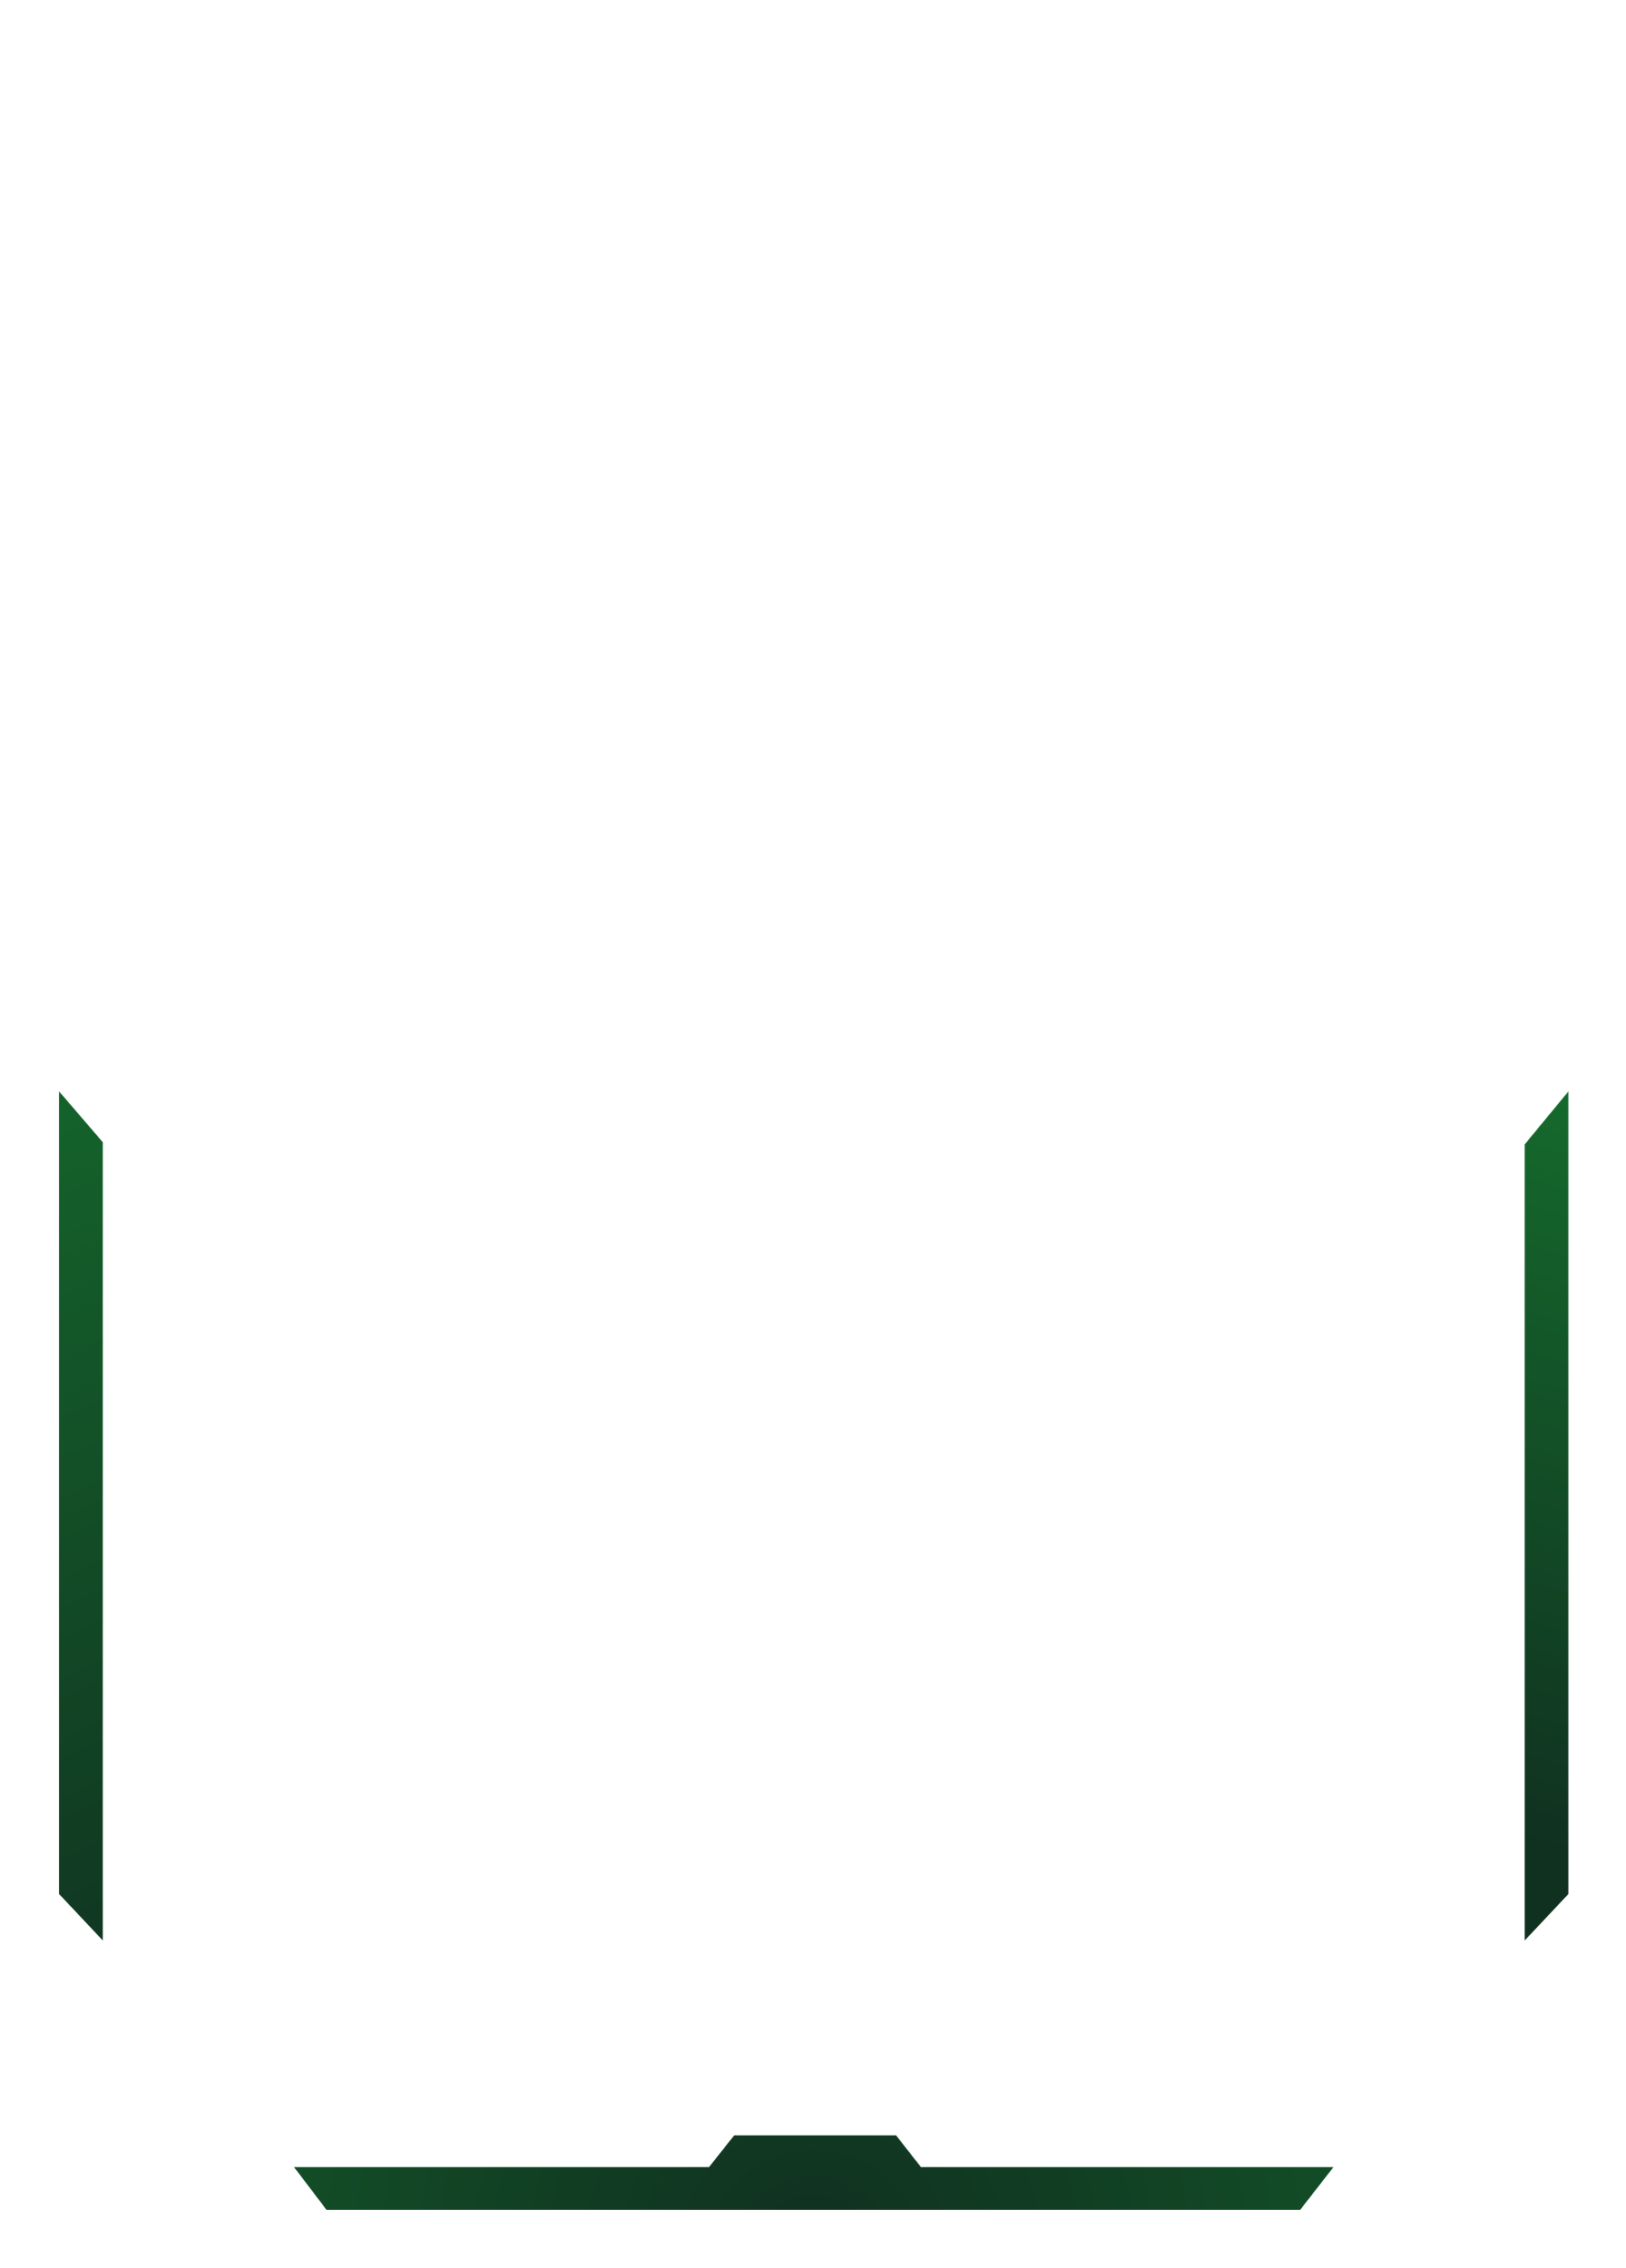
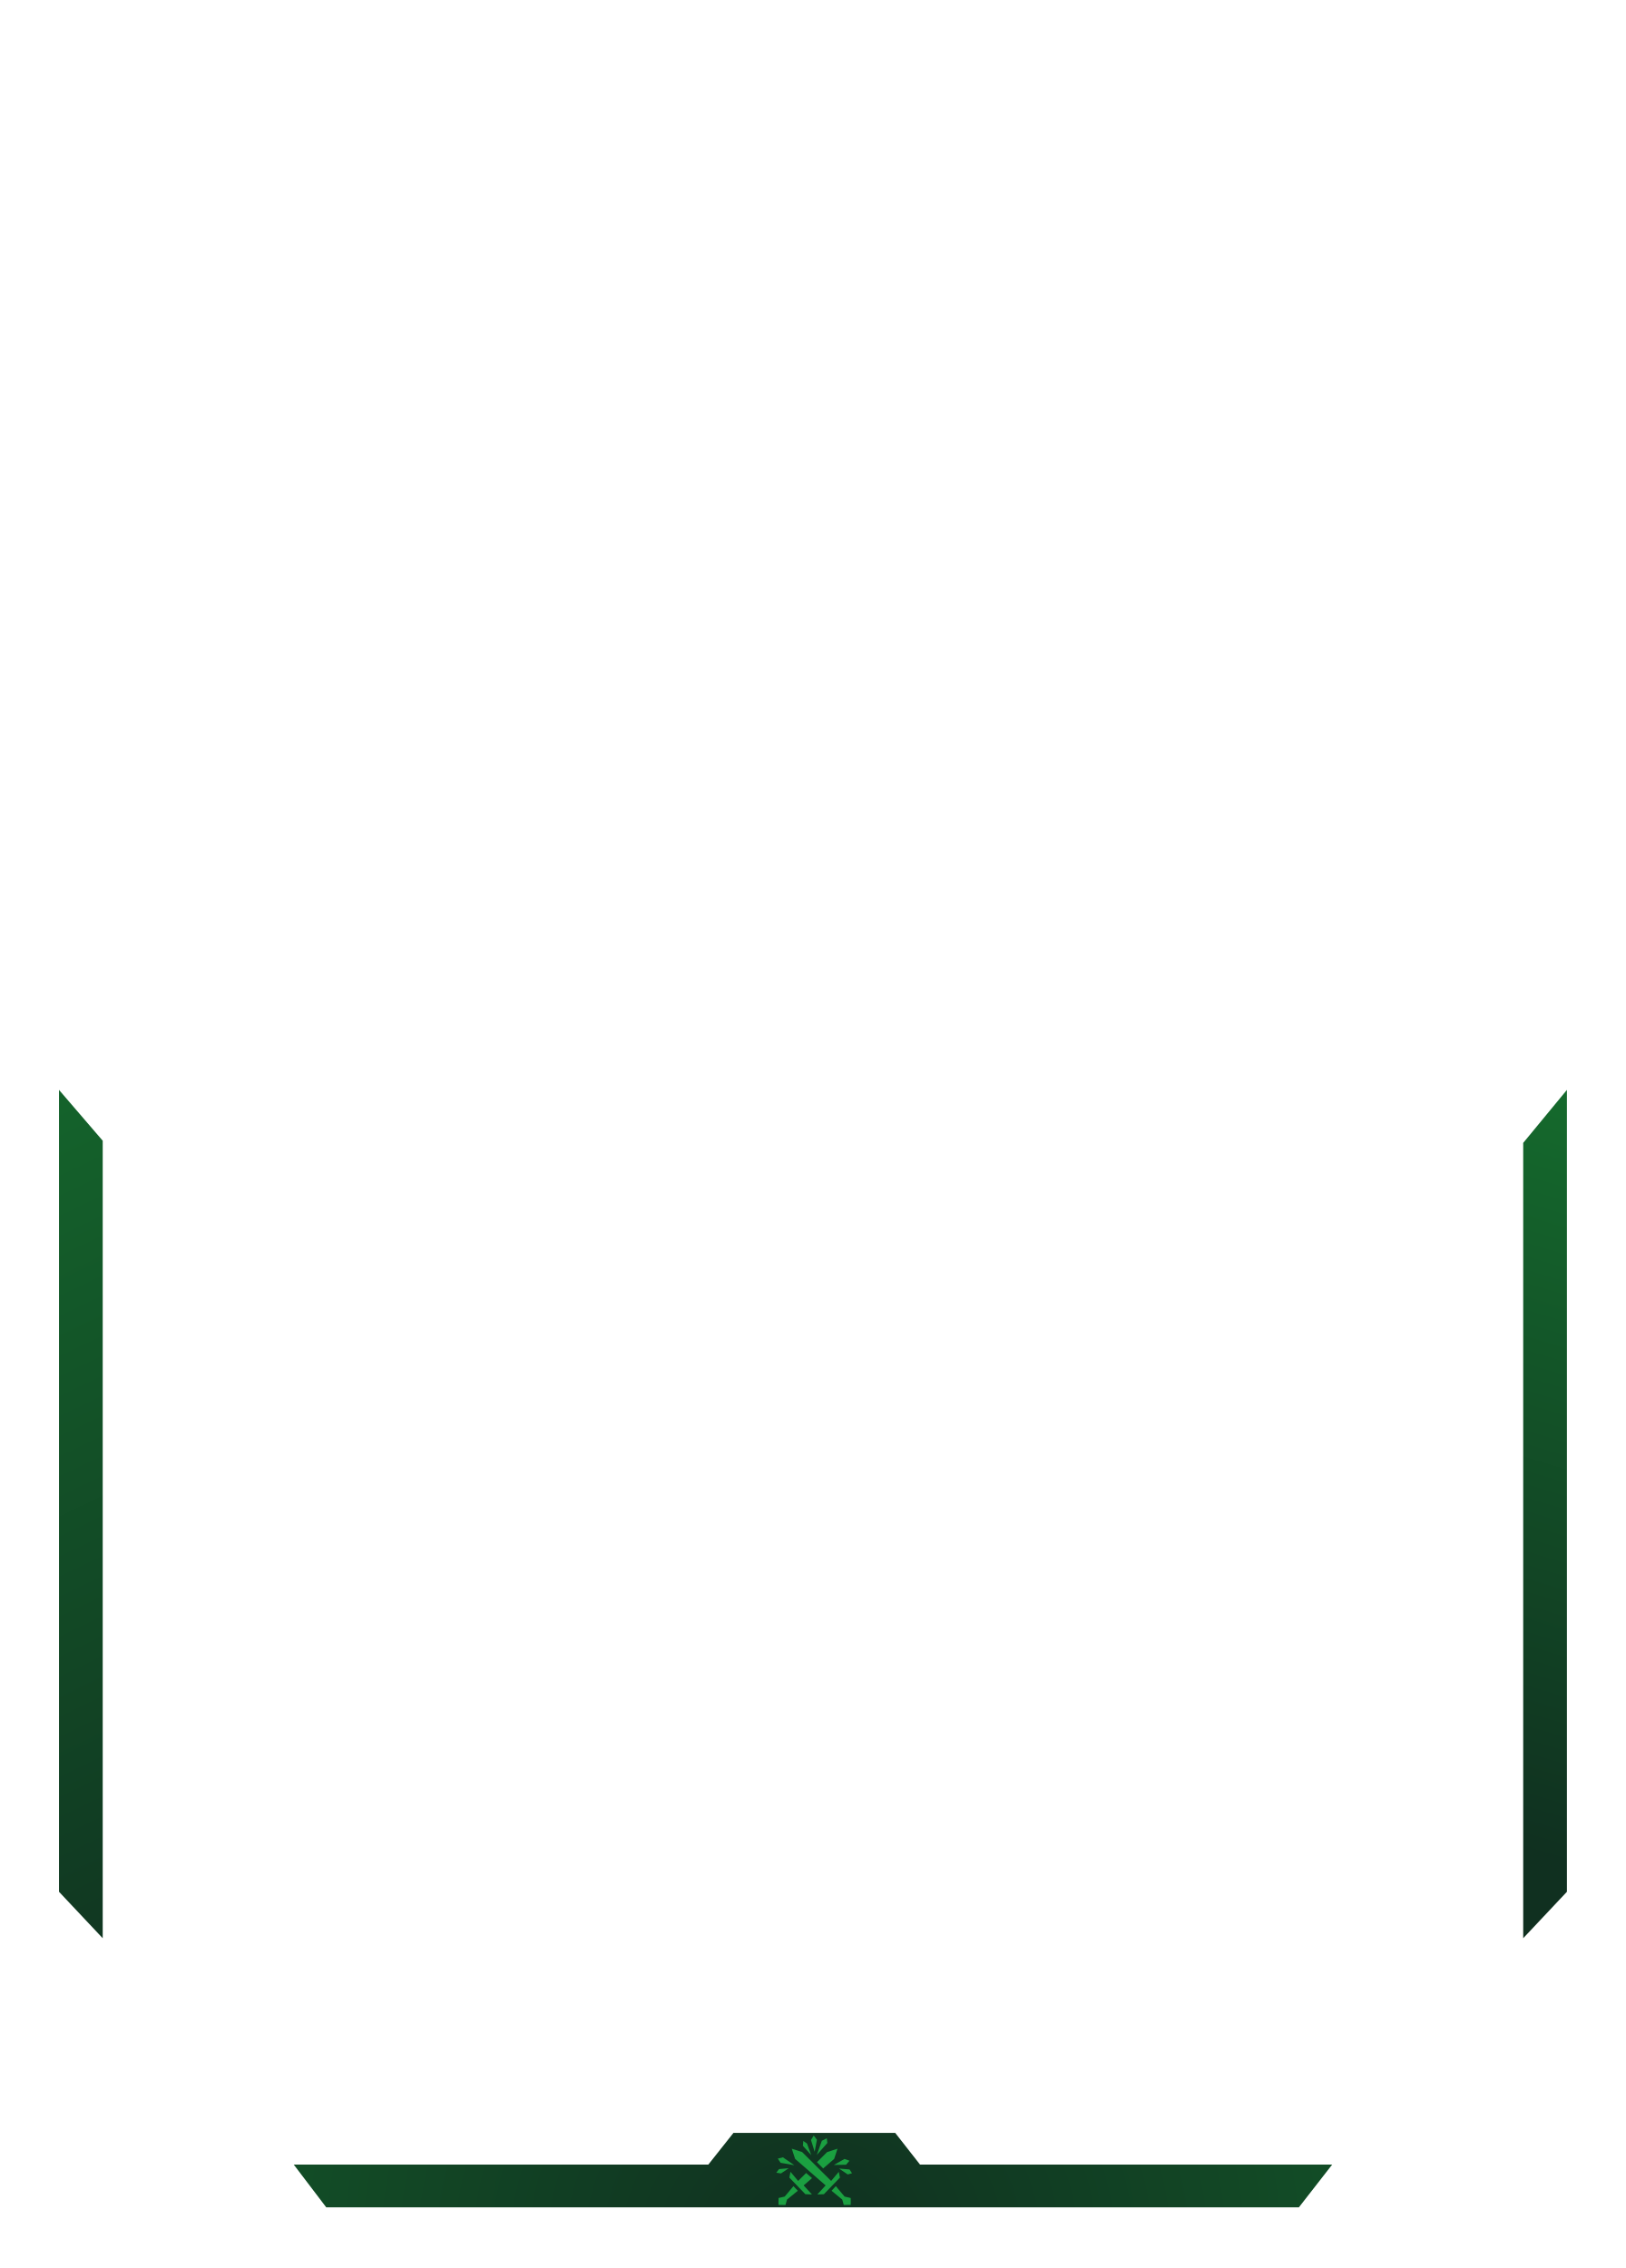
- <svg xmlns="http://www.w3.org/2000/svg" viewBox="0 0 743 1037" width="743" height="1037">
+ <svg xmlns="http://www.w3.org/2000/svg" viewBox="0 0 744 1038" width="744" height="1038">
  <defs>
-     <linearGradient id="3616738021545657119" x1="679.139" y1="867.405" x2="779.923" y2="535.946" gradientTransform="matrix(0.05,0,0,0.002575594,-36.65,-1.377943)">
+     <linearGradient id="13016356689870555921" x1="679.139" y1="867.405" x2="779.923" y2="535.946" gradientTransform="matrix(0.05,0,0,0.002575594,-36.65,-1.377943)">
      <stop stop-color="#103020" />
      <stop offset="1" stop-color="#156b2d" />
    </linearGradient>
-     <linearGradient id="4305826025121507650" x1="155.019" y1="956.488" x2="-56.244" y2="517.223" gradientTransform="matrix(0.05,0,0,0.002575594,-3.15,-1.377943)">
+     <linearGradient id="9775212167545680604" x1="155.019" y1="956.488" x2="-56.244" y2="517.223" gradientTransform="matrix(0.05,0,0,0.002575594,-3.15,-1.377943)">
      <stop stop-color="#103020" />
      <stop offset="1" stop-color="#156b2d" />
    </linearGradient>
-     <radialGradient id="16773469558704174840" cx="407.901" cy="1068.761" r="496.7" gradientTransform="matrix(0.002104452,0,0,0.02934247,-0.3586197,-29.70501)">
+     <radialGradient id="7713798654435991729" cx="407.901" cy="1068.761" r="496.7" gradientTransform="matrix(0.002104452,0,0,0.02934247,-0.3586197,-29.70501)">
      <stop stop-color="#103020" />
      <stop offset="1" stop-color="#156b2d" />
    </radialGradient>
  </defs>
  <g>
    <g>
      <g>
-         <g transform="matrix(1,0,0,1,-36,-36)">
-           <path d="M753,535 L753,902 C753,902 733,923.26 733,923.26 C733,923.26 733,559.26 733,559.26 L753,535 Z" fill="url('#3616738021545657119')" />
-         </g>
-         <g transform="matrix(1,0,0,1,-36,-36)">
-           <path d="M63,535 C63,535 63,902 63,902 C63,902 83,923.26 83,923.26 C83,923.26 83,558.265 83,558.265 L63,535 Z" fill="url('#4305826025121507650')" />
-         </g>
-         <g transform="matrix(1,0,0,1,-36,-36)">
-           <path d="M360.124,1026.857 C360.124,1026.857 170.41,1026.857 170.41,1026.857 C170.41,1026.857 185.29,1046.436 185.29,1046.436 C185.29,1046.436 630.35,1046.436 630.35,1046.436 C630.35,1046.436 645.593,1026.857 645.593,1026.857 C645.593,1026.857 456.996,1026.857 456.996,1026.857 C456.996,1026.857 445.64,1012.356 445.64,1012.356 C445.64,1012.356 371.619,1012.356 371.619,1012.356 C371.619,1012.356 360.124,1026.857 360.124,1026.857 Z" fill="url('#16773469558704174840')" />
+         <g>
+           <g transform="matrix(1,0,0,1,-36,-36.18925)">
+             <path d="M753,535 L753,902 C753,902 733,923.26 733,923.26 C733,923.26 733,559.26 733,559.26 L753,535 Z" fill="url('#13016356689870555921')" />
+           </g>
+           <g transform="matrix(1,0,0,1,-36,-36.18925)">
+             <path d="M63,535 C63,535 63,902 63,902 C63,902 83,923.26 83,923.26 C83,923.26 83,558.265 83,558.265 L63,535 Z" fill="url('#9775212167545680604')" />
+           </g>
+           <g transform="matrix(1,0,0,1,-36,-36.18925)">
+             <path d="M360.124,1026.857 C360.124,1026.857 170.41,1026.857 170.41,1026.857 C170.41,1026.857 185.29,1046.436 185.29,1046.436 C185.29,1046.436 630.35,1046.436 630.35,1046.436 C630.35,1046.436 645.593,1026.857 645.593,1026.857 C645.593,1026.857 456.996,1026.857 456.996,1026.857 C456.996,1026.857 445.64,1012.356 445.64,1012.356 C445.64,1012.356 371.619,1012.356 371.619,1012.356 C371.619,1012.356 360.124,1026.857 360.124,1026.857 Z" fill="url('#7713798654435991729')" />
+           </g>
+           <g transform="matrix(1,0,0,1,-36,-36.18925)">
+             <g transform="matrix(0.07202418,0,0,0.07202418,373.6996,986.4033)">
+               <g>
+                 <g>
+                   <g>
+                     <g>
+                       <g>
+                         <path d="M566.233,482.125 C566.233,482.125 632.194,460.761 632.194,460.761 C632.194,460.761 611.097,525.387 611.097,525.387 C611.097,525.387 541.135,586.18 541.135,586.18 C541.135,586.18 501.629,546.509 501.629,546.509 C501.629,546.509 566.233,482.125 566.233,482.125 C566.233,482.125 566.233,482.125 566.233,482.125 Z" fill="#1aa040" />
+                       </g>
+                     </g>
+                   </g>
+                   <g>
+                     <g>
+                       <g>
+                         <path d="M382.091,665.64 C382.091,665.64 333.504,607.693 333.504,607.693 C333.504,607.693 326.254,644.299 326.254,644.299 C326.254,644.299 428.131,749.886 428.131,749.886 C428.131,749.886 469.825,751.651 469.825,751.651 C469.825,751.651 417.091,693.966 417.091,693.966 C417.091,693.966 470.456,647.596 470.456,647.596 C470.456,647.596 432.645,615.258 432.645,615.258 C432.645,615.258 382.091,665.64 382.091,665.64 C382.091,665.64 382.091,665.64 382.091,665.64 Z" fill="#1ba041" />
+                       </g>
+                     </g>
+                   </g>
+                   <g>
+                     <g>
+                       <g>
+                         <path d="M352.259,698.895 C352.259,698.895 296.813,764.892 296.813,764.892 C296.813,764.892 257.868,773.98 257.868,773.98 C257.868,773.98 256.448,817.576 257.593,817.691 C258.738,817.805 301.711,818.537 301.711,818.537 C301.711,818.537 311.499,783.957 311.499,783.957 C311.499,783.957 380.013,728.003 380.013,728.003 C380.013,728.003 352.259,698.895 352.259,698.895 C352.259,698.895 352.259,698.895 352.259,698.895 Z" fill="#1ba041" />
+                       </g>
+                     </g>
+                   </g>
+                 </g>
+                 <g>
+                   <g>
+                     <g>
+                       <g>
+                         <path d="M591.744,665.64 C591.744,665.64 407.602,482.125 407.602,482.125 C407.602,482.125 341.641,460.761 341.641,460.761 C341.641,460.761 362.738,525.387 362.738,525.387 C362.738,525.387 556.744,693.966 556.744,693.966 C556.744,693.966 504.01,751.651 504.01,751.651 C504.01,751.651 545.705,749.886 545.705,749.886 C545.705,749.886 647.581,644.299 647.581,644.299 C647.581,644.299 640.331,607.693 640.331,607.693 C640.331,607.693 591.744,665.64 591.744,665.64 C591.744,665.64 591.744,665.64 591.744,665.64 Z" fill="#1ba041" />
+                       </g>
+                     </g>
+                   </g>
+                   <g>
+                     <g>
+                       <g>
+                         <path d="M621.577,698.895 C621.577,698.895 677.022,764.892 677.022,764.892 C677.022,764.892 715.967,773.98 715.967,773.98 C715.967,773.98 717.387,817.576 716.242,817.691 C715.097,817.805 672.124,818.537 672.124,818.537 C672.124,818.537 662.336,783.957 662.336,783.957 C662.336,783.957 594.389,728.058 594.389,728.058 C594.389,728.058 621.577,698.895 621.577,698.895 C621.577,698.895 621.577,698.895 621.577,698.895 Z" fill="#1ba041" />
+                       </g>
+                     </g>
+                   </g>
+                 </g>
+                 <g>
+                   <g>
+                     <g>
+                       <path d="M465.366,501.632 C465.366,501.632 438.61,428.138 438.61,428.138 C438.61,428.138 414.939,411.633 414.939,411.633 C414.939,411.633 412.351,442.402 412.351,442.402 C412.351,442.402 465.366,501.632 465.366,501.632 C465.366,501.632 465.366,501.632 465.366,501.632 Z" fill="#1ba041" />
+                     </g>
+                   </g>
+                 </g>
+                 <g>
+                   <g>
+                     <g>
+                       <path d="M608.692,564.14 C608.692,564.14 686.411,562.528 686.411,562.528 C686.411,562.528 708.274,537.192 708.274,537.192 C708.274,537.192 676.846,525.921 676.846,525.921 C676.846,525.921 608.692,564.14 608.692,564.14 C608.692,564.14 608.692,564.14 608.692,564.14 Z" fill="#1ba041" />
+                     </g>
+                   </g>
+                 </g>
+                 <g>
+                   <g>
+                     <g>
+                       <path d="M487.039,479.989 C487.039,479.989 501.459,403.603 501.459,403.603 C501.459,403.603 481.167,376.993 481.167,376.993 C481.167,376.993 463.668,405.428 463.668,405.428 C463.668,405.428 487.039,479.989 487.039,479.989 C487.039,479.989 487.039,479.989 487.039,479.989 Z" fill="#1ba041" />
+                     </g>
+                   </g>
+                 </g>
+                 <g>
+                   <g>
+                     <g>
+                       <path d="M642.177,586.949 C642.177,586.949 696.964,624.23 696.964,624.23 C696.964,624.23 724.329,616.967 724.329,616.967 C724.329,616.967 708.63,592.485 708.63,592.485 C708.63,592.485 642.177,586.949 642.177,586.949 C642.177,586.949 642.177,586.949 642.177,586.949 Z" fill="#1ba041" />
+                     </g>
+                   </g>
+                 </g>
+                 <g>
+                   <g>
+                     <g>
+                       <path d="M322.12,584.917 C322.12,584.917 273.112,617.908 273.112,617.908 C273.112,617.908 243.412,613.298 243.412,613.298 C243.412,613.298 260.692,590.121 260.692,590.121 C260.692,590.121 322.12,584.917 322.12,584.917 C322.12,584.917 322.12,584.917 322.12,584.917 Z" fill="#1ba041" />
+                     </g>
+                   </g>
+                 </g>
+                 <g>
+                   <g>
+                     <g>
+                       <path d="M500.61,500.211 C500.61,500.211 567.721,424.505 567.721,424.505 C567.721,424.505 564.222,394.397 564.222,394.397 C564.222,394.397 532.654,410.3 532.654,410.3 C532.654,410.3 500.61,500.211 500.61,500.211 C500.61,500.211 500.61,500.211 500.61,500.211 Z" fill="#1ba041" />
+                     </g>
+                   </g>
+                 </g>
+                 <g>
+                   <g>
+                     <g>
+                       <path d="M357.736,565.702 C357.736,565.702 285.322,515.493 285.322,515.493 C285.322,515.493 252.995,523.877 252.995,523.877 C252.995,523.877 270.618,550.355 270.618,550.355 C270.618,550.355 357.736,565.702 357.736,565.702 C357.736,565.702 357.736,565.702 357.736,565.702 Z" fill="#1ba041" />
+                     </g>
+                   </g>
+                 </g>
+               </g>
+             </g>
+           </g>
        </g>
      </g>
    </g>
  </g>
</svg>
